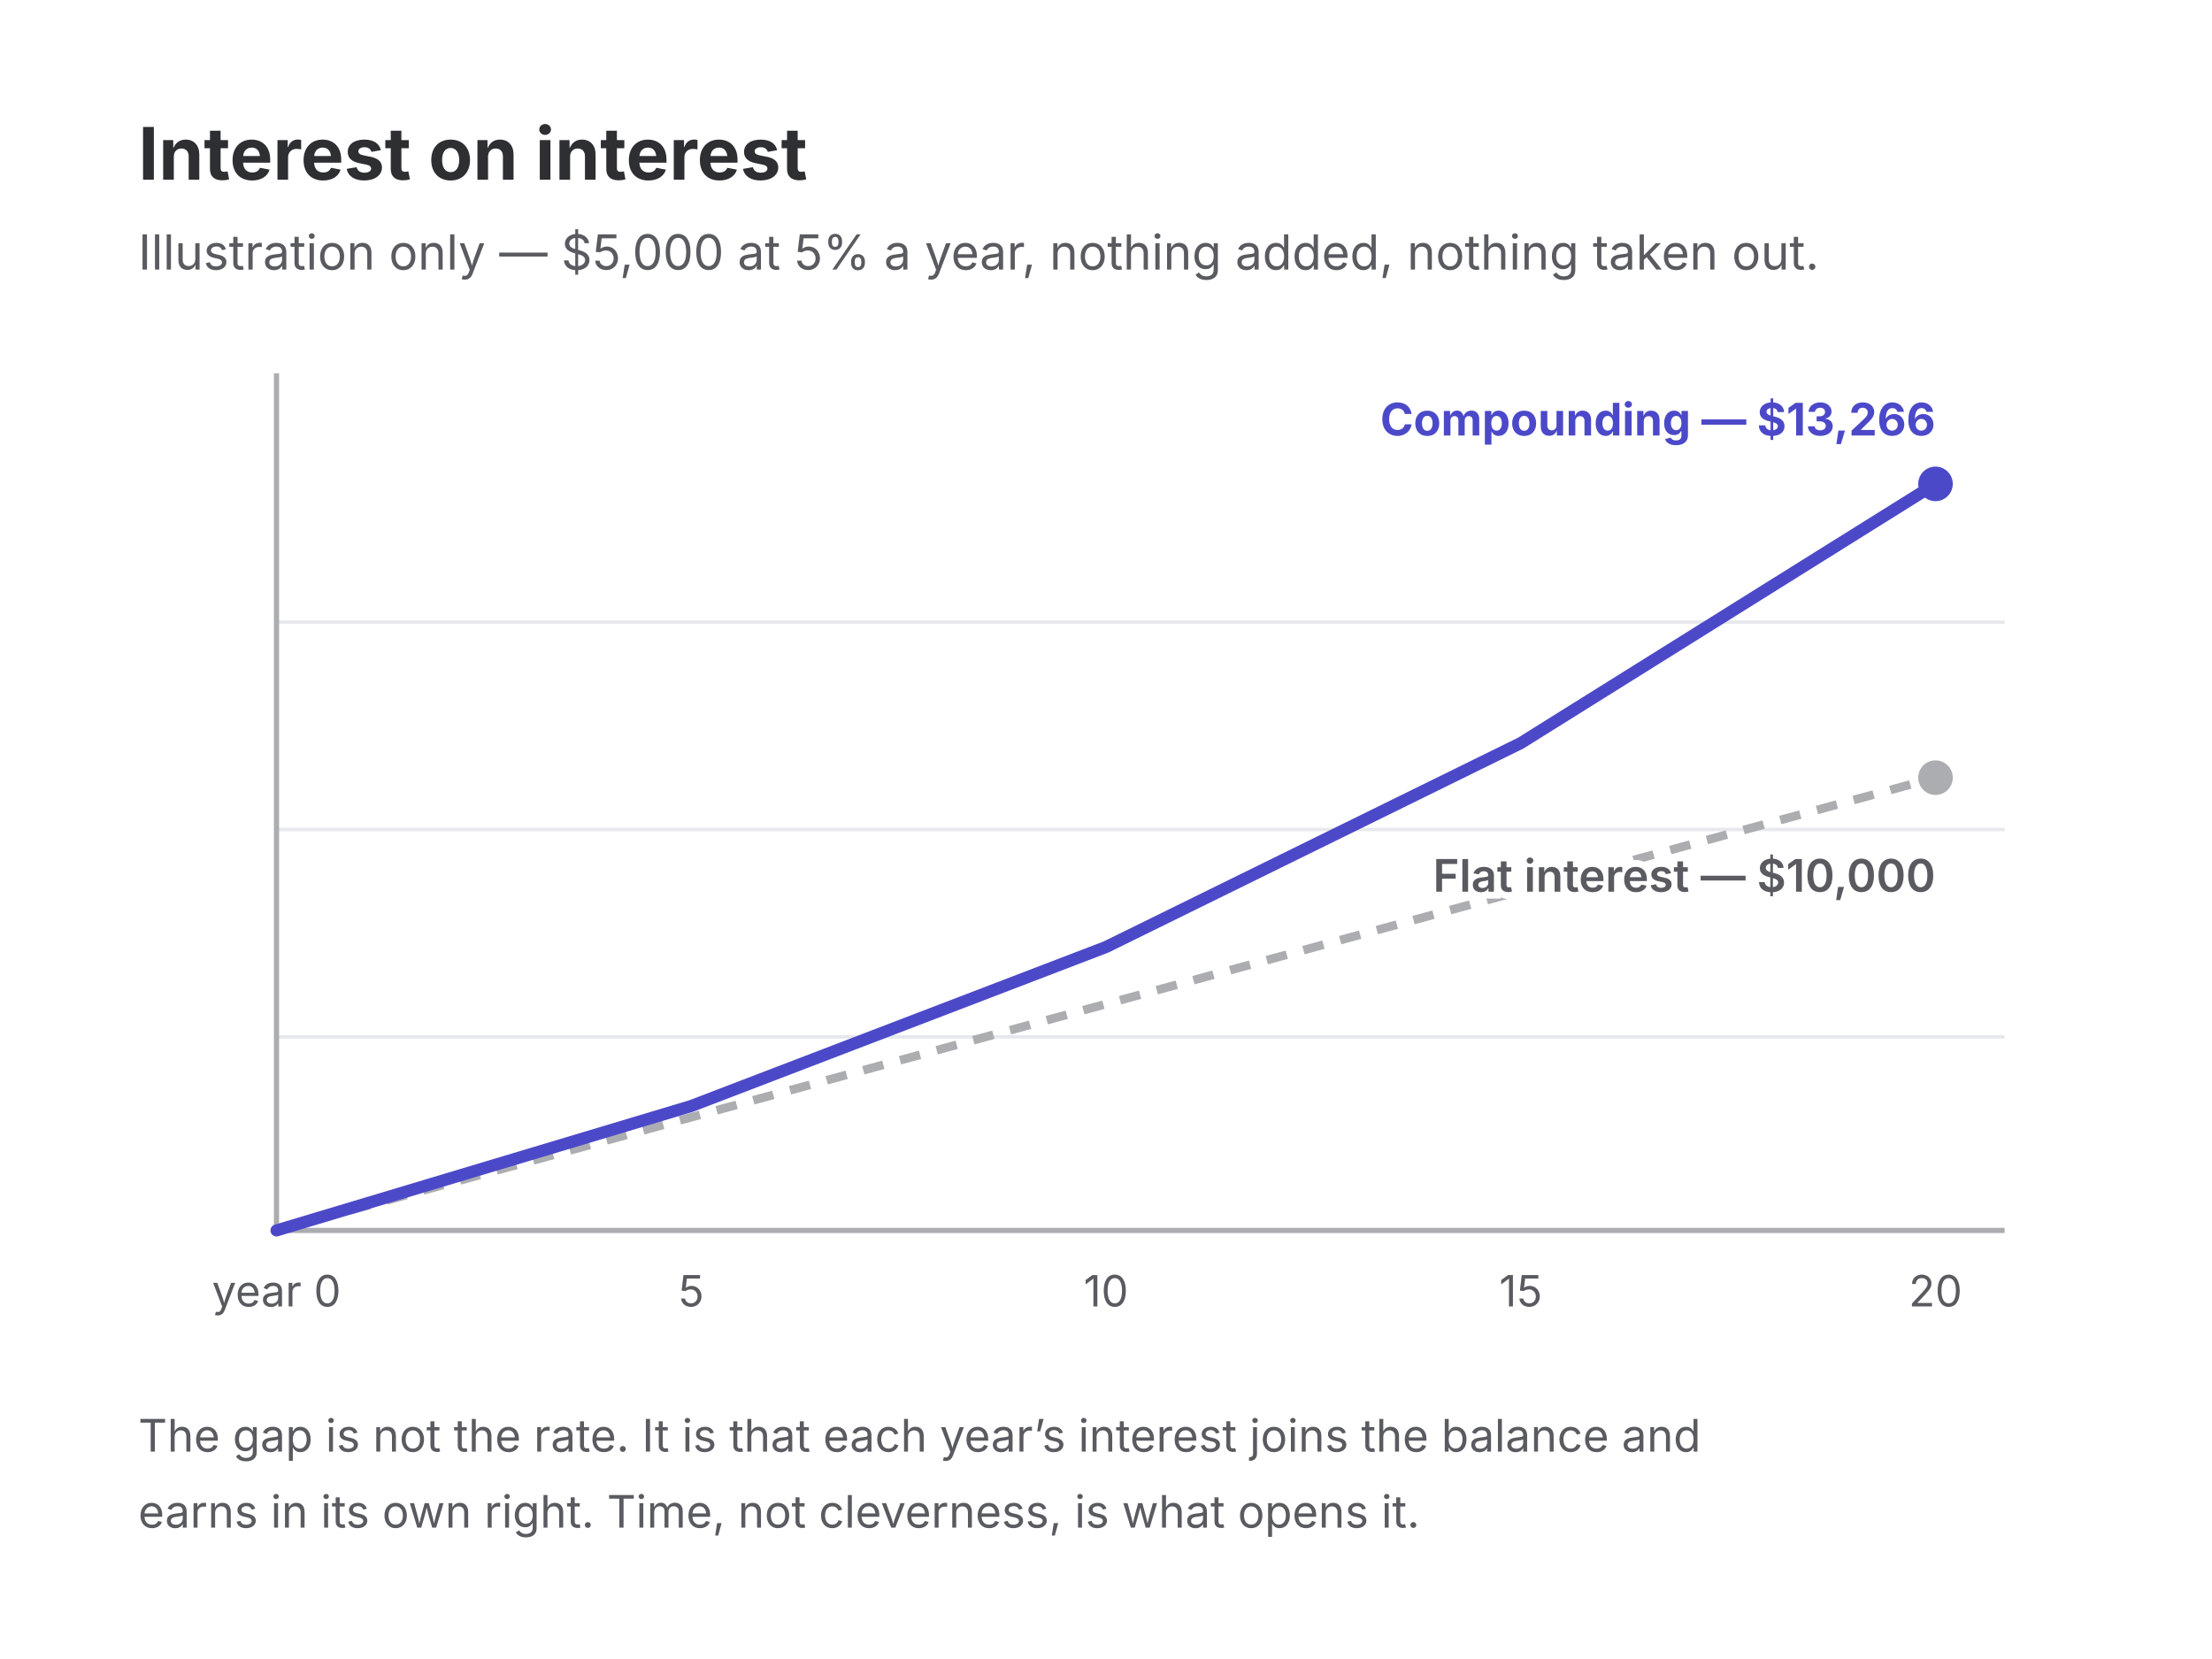
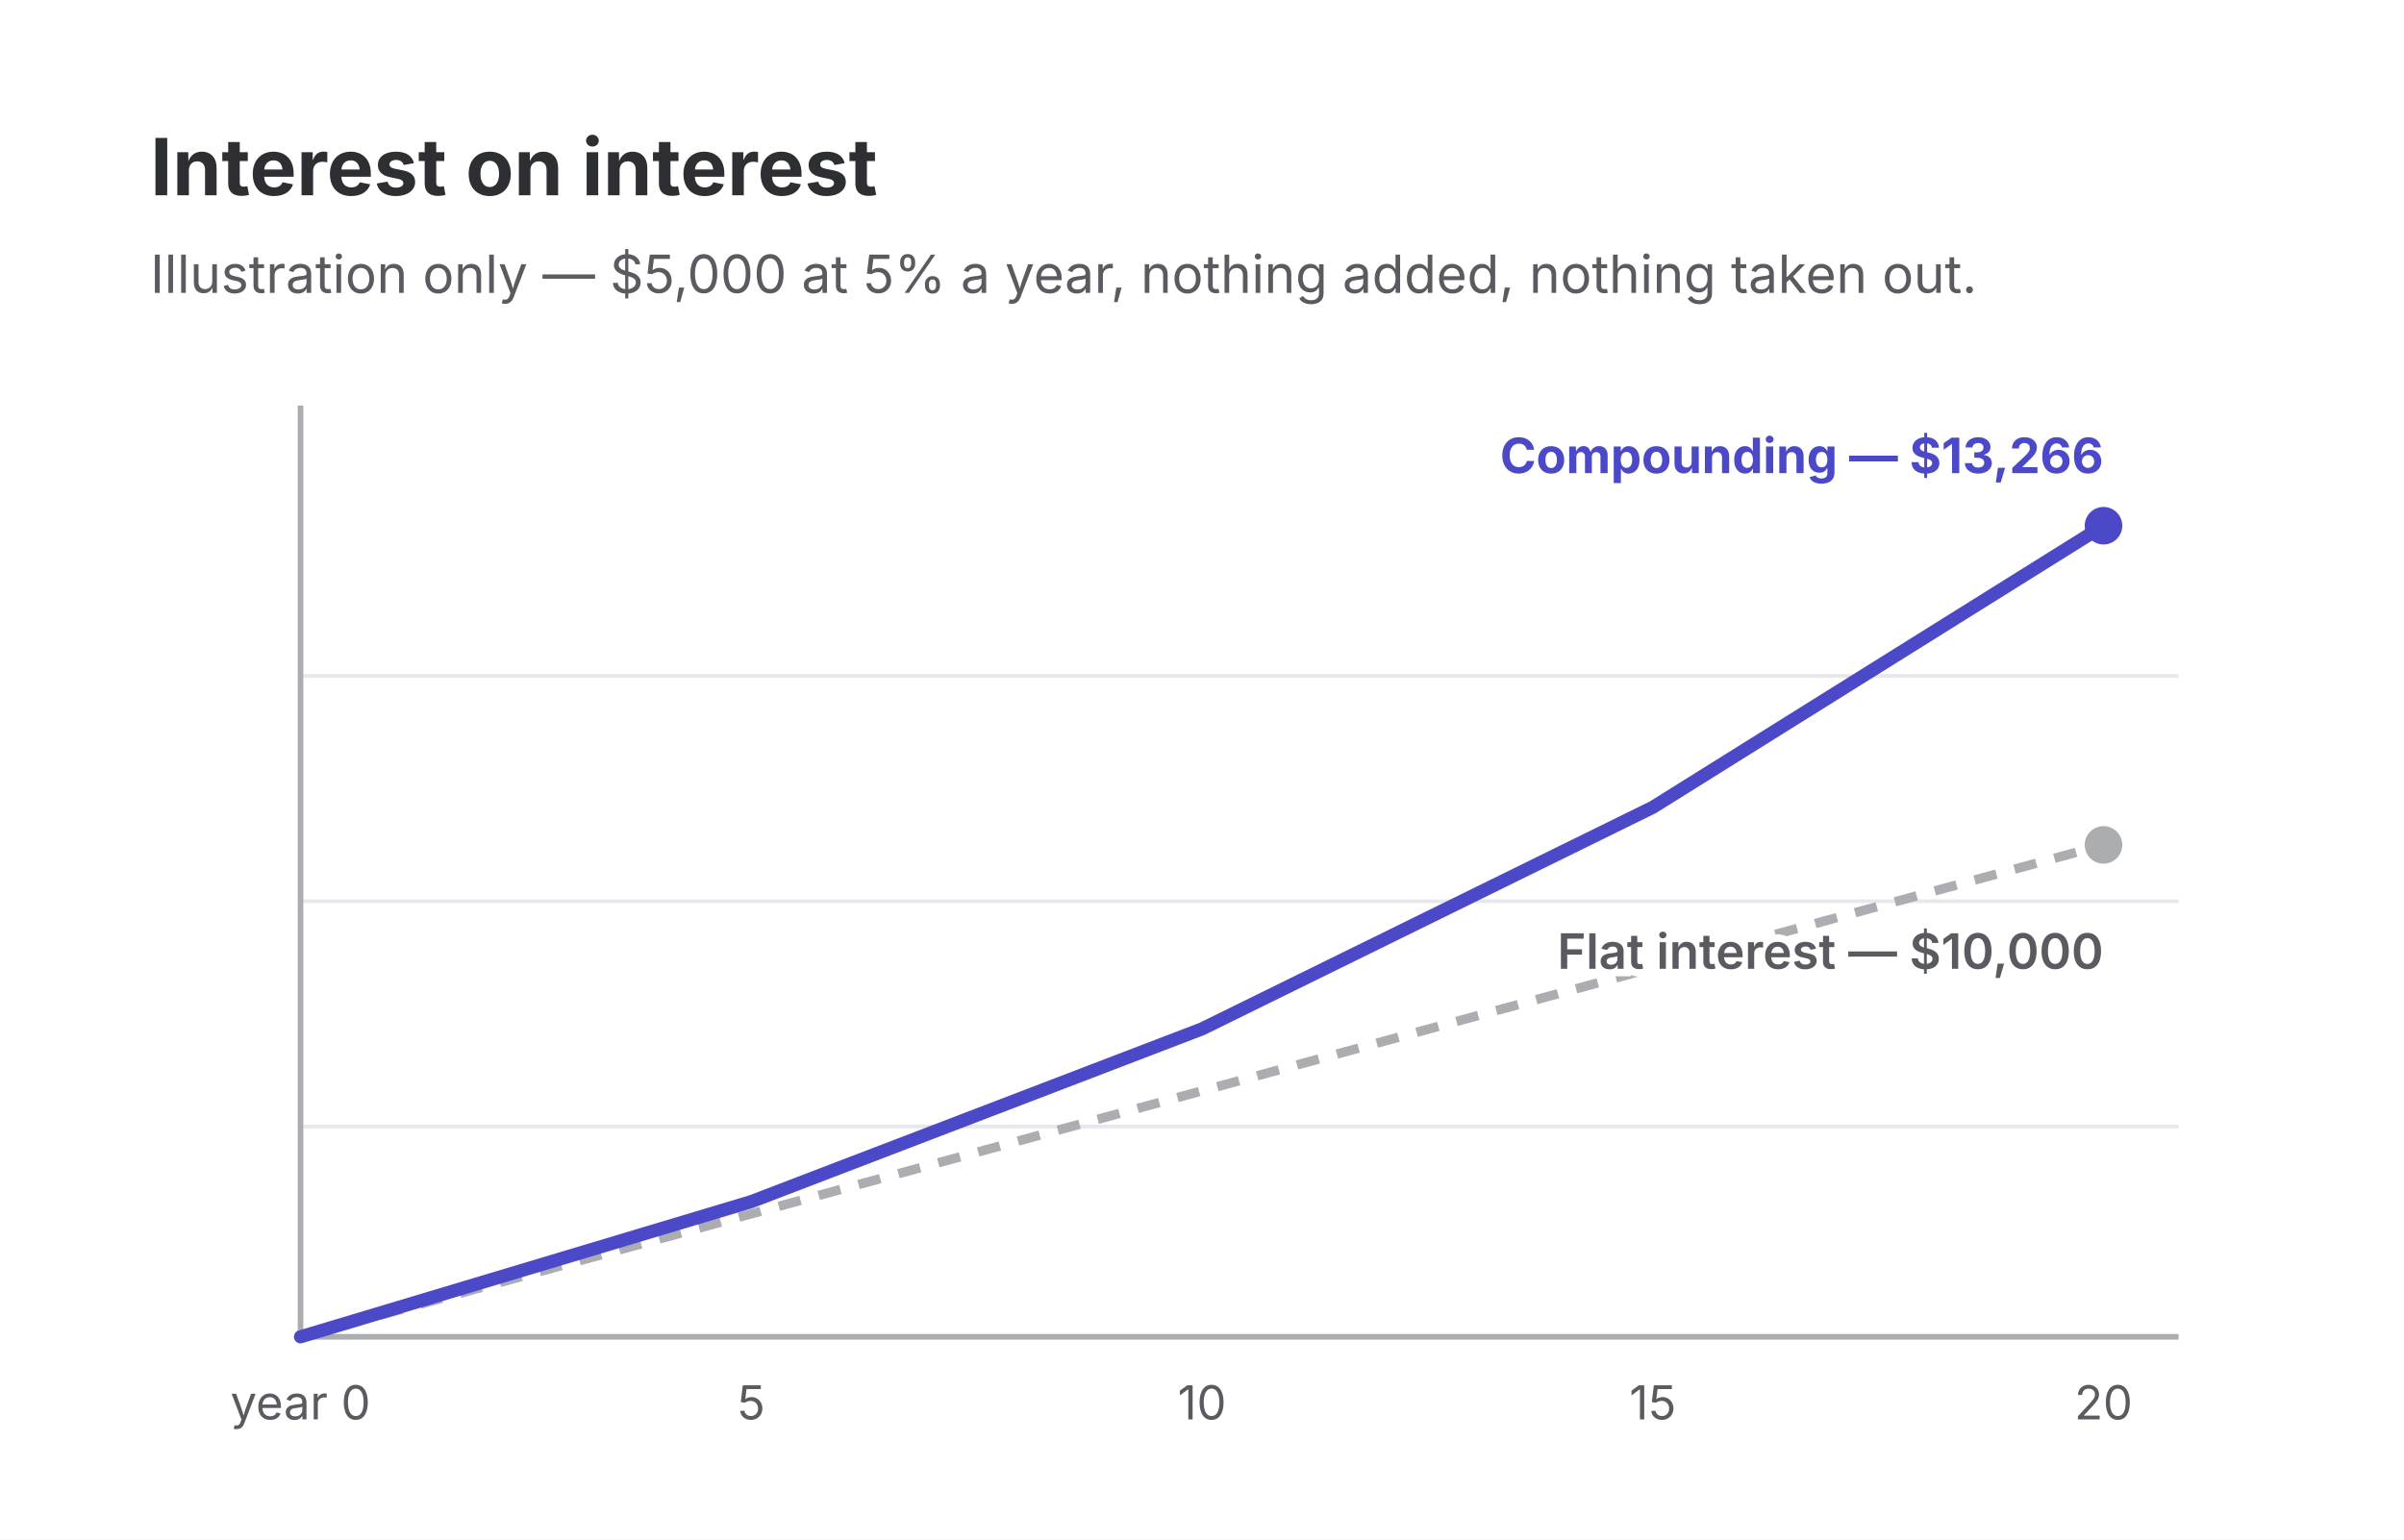
- <svg xmlns="http://www.w3.org/2000/svg" viewBox="0 0 640 480" font-family="Inter, system-ui, sans-serif">
-   <rect width="640" height="480" fill="#ffffff" />
+ <svg xmlns="http://www.w3.org/2000/svg" viewBox="0 0 640 410" font-family="Inter, system-ui, sans-serif">
+   <rect width="640" height="410" fill="#ffffff" />
  <text x="40" y="52" fill="#2d2f33" font-size="21" font-weight="700">Interest on interest</text>
  <text x="40" y="78" fill="#5a5b60" font-size="14">Illustration only — $5,000 at 5% a year, nothing added, nothing taken out.</text>
  <g stroke="#e7e8ee" stroke-width="1">
    <line x1="80" y1="300" x2="580" y2="300" />
    <line x1="80" y1="240" x2="580" y2="240" />
    <line x1="80" y1="180" x2="580" y2="180" />
  </g>
  <line x1="80" y1="108" x2="80" y2="356" stroke="#acadb1" stroke-width="1.5" />
  <line x1="80" y1="356" x2="580" y2="356" stroke="#acadb1" stroke-width="1.5" />
  <line x1="80" y1="356" x2="560" y2="225" stroke="#acadb1" stroke-width="2.5" stroke-dasharray="6 5" />
  <polyline points="80,356 200,320 320,274 440,215 560,140" fill="none" stroke="#4c49c9" stroke-width="3.5" stroke-linecap="round" stroke-linejoin="round" />
  <circle cx="560" cy="140" r="5" fill="#4c49c9" />
  <circle cx="560" cy="225" r="5" fill="#acadb1" />
  <text x="560" y="126" fill="#4c49c9" font-size="13" font-weight="700" text-anchor="end" stroke="#ffffff" stroke-width="4" paint-order="stroke">Compounding — $13,266</text>
  <text x="560" y="258" fill="#5a5b60" font-size="13" font-weight="600" text-anchor="end" stroke="#ffffff" stroke-width="4" paint-order="stroke">Flat interest — $10,000</text>
  <g font-size="12.5" fill="#5a5b60" text-anchor="middle">
    <text x="80" y="378">year 0</text>
    <text x="200" y="378">5</text>
    <text x="320" y="378">10</text>
    <text x="440" y="378">15</text>
    <text x="560" y="378">20</text>
  </g>
-   <text x="40" y="420" fill="#5a5b60" font-size="13">The gap is not the rate. It is that each year’s interest joins the balance and</text>
-   <text x="40" y="442" fill="#5a5b60" font-size="13">earns in its own right. Time, not cleverness, is what opens it.</text>
</svg>
